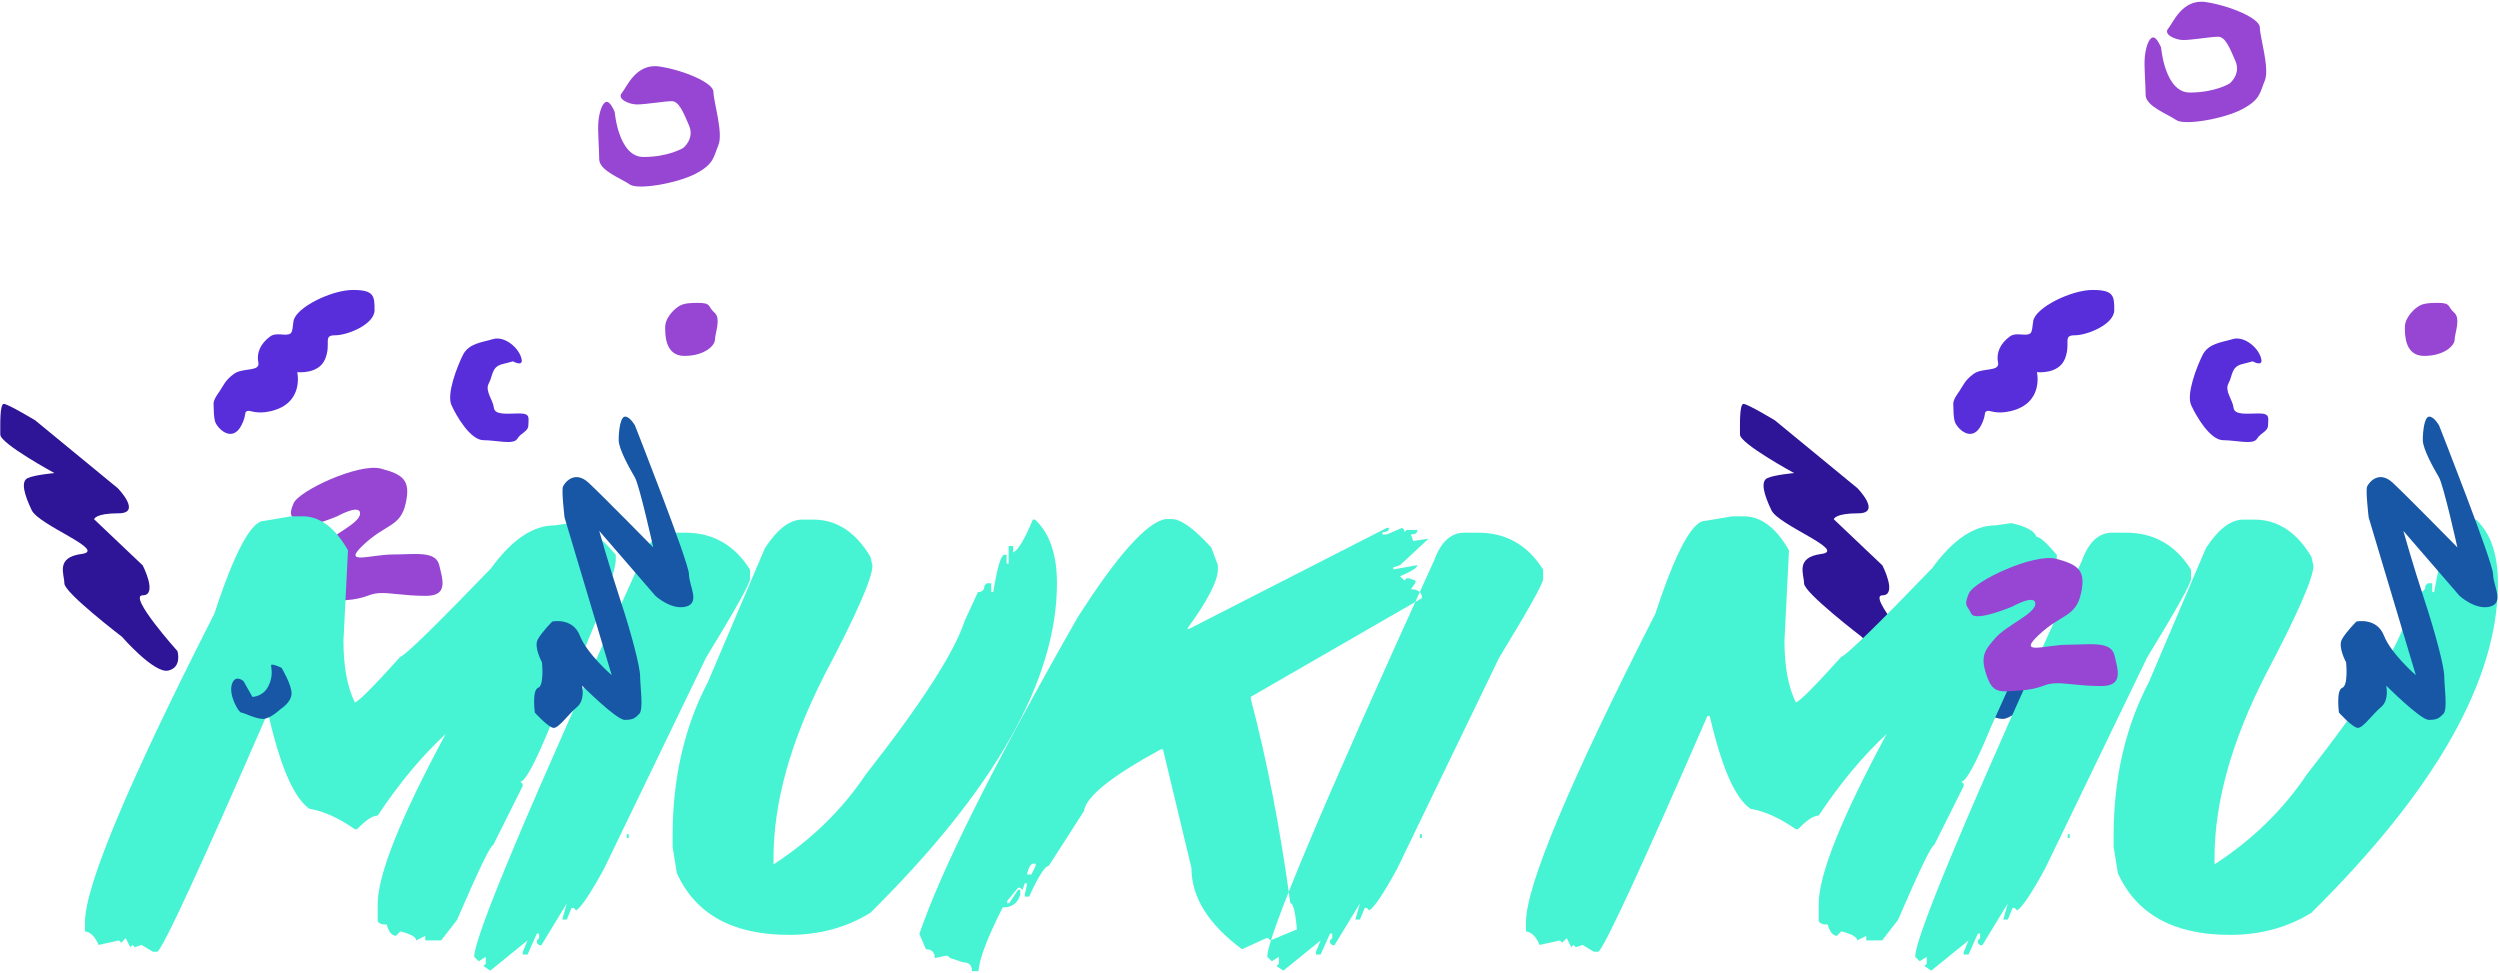
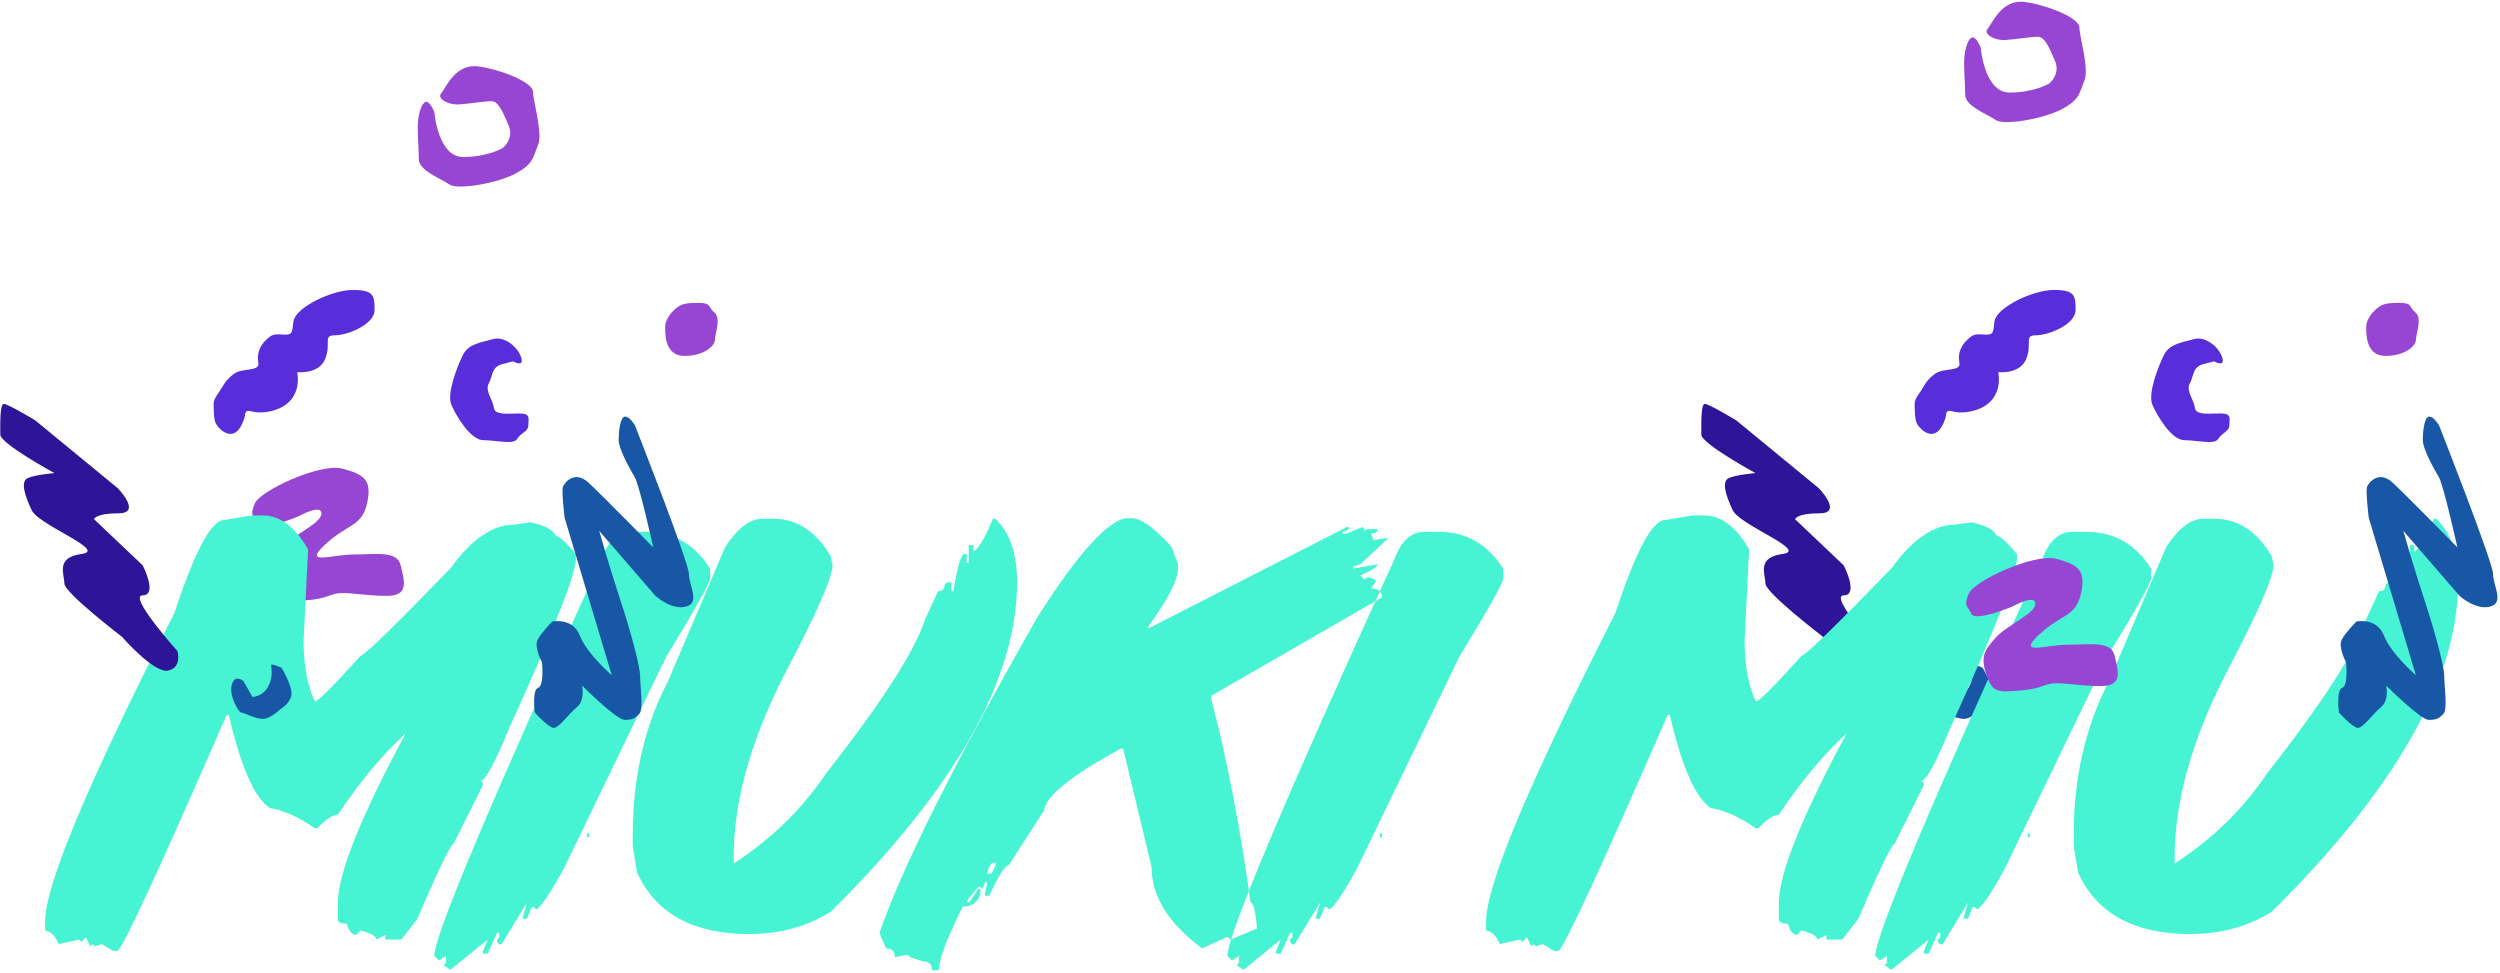
<svg xmlns="http://www.w3.org/2000/svg" width="388px" height="151px" viewBox="0 0 388 151" version="1.1">
  <defs />
  <g id="Page-1" stroke="none" stroke-width="1" fill="none" fill-rule="evenodd">
-     <g id="Desktop" transform="translate(-312, -286)">
-       <g id="logo" transform="translate(312, 286)">
-         <g id="back" transform="translate(45, 0)">
+     <g id="Desktop" transform="translate(-318, -286)">
+       <g id="logo" transform="translate(318, 286)">
+         <g id="back" transform="translate(39, 0)">
          <path d="M0.549,78.139 C1.365,76.152 10.716,71.826 14.115,72.727 C17.514,73.628 18.791,74.485 17.962,78.139 C17.133,81.794 14.957,81.239 11.44,84.523 C7.923,87.808 12.509,86.058 15.928,86.058 C19.348,86.058 22.636,85.43 23.171,87.716 C23.706,90.001 24.601,92.477 21.106,92.477 C17.612,92.477 15.49,91.93 13.772,92.055 C12.054,92.18 11.916,92.896 8.571,93.163 C5.226,93.429 4.261,93.628 3.293,90.745 C2.325,87.863 2.981,86.936 4.721,84.974 C6.461,83.011 10.885,81.253 10.885,79.696 C10.885,78.139 7.337,80.126 7.337,80.126 C7.337,80.126 1.557,82.581 0.936,81.239 C0.314,79.898 -0.267,80.126 0.549,78.139 Z" id="Path-15" fill="#9646D2" />
-           <path d="M290.406,7.383 C290.406,7.383 290.958,14.363 294.868,14.363 C298.777,14.363 301.035,12.962 301.035,12.962 C301.035,12.962 302.838,11.549 301.937,9.466 C301.035,7.383 300.368,5.703 299.26,5.703 C298.152,5.703 295.141,6.213 293.875,6.213 C292.608,6.213 290.735,5.344 291.49,4.459 C292.246,3.574 293.683,-0.237 297.359,0.322 C301.035,0.881 305.725,2.824 305.725,4.263 C305.725,5.703 307.278,10.646 306.501,12.504 C305.725,14.363 305.85,15.429 303,16.94 C300.15,18.451 293.979,19.525 292.735,18.624 C291.49,17.723 288,16.491 288,14.727 C288,12.962 287.74,10.407 287.87,8.895 C288,7.383 288.489,5.918 289.114,5.811 C289.739,5.703 290.406,7.383 290.406,7.383 Z" id="Path-7" fill="#9646D2" />
+           <path d="M268.406,7.383 C268.406,7.383 268.958,14.363 272.868,14.363 C276.777,14.363 279.035,12.962 279.035,12.962 C279.035,12.962 280.838,11.549 279.937,9.466 C279.035,7.383 278.368,5.703 277.26,5.703 C276.152,5.703 273.141,6.213 271.875,6.213 C270.608,6.213 268.735,5.344 269.49,4.459 C270.246,3.574 271.683,-0.237 275.359,0.322 C279.035,0.881 283.725,2.824 283.725,4.263 C283.725,5.703 285.278,10.646 284.501,12.504 C283.725,14.363 283.85,15.429 281,16.94 C278.15,18.451 271.979,19.525 270.735,18.624 C269.49,17.723 266,16.491 266,14.727 C266,12.962 265.74,10.407 265.87,8.895 C266,7.383 266.489,5.918 267.114,5.811 C267.739,5.703 268.406,7.383 268.406,7.383 Z" id="Path-7" fill="#9646D2" />
          <path d="M328.237,50.699 C328.237,51.726 328.117,55.238 331.223,55.238 C334.328,55.238 335.962,53.637 335.962,52.708 C335.962,51.778 336.956,49.411 335.881,48.51 C334.806,47.608 335.488,47.006 333.355,47.006 C331.223,47.006 330.696,47.229 329.897,47.869 C329.099,48.51 328.237,49.673 328.237,50.699 Z" id="Path-10" fill="#9646D2" />
          <path d="M304.619,56.084 C304.619,56.084 306.444,57.121 305.873,55.433 C305.301,53.744 303.185,52.121 301.508,52.631 C299.831,53.142 297.751,53.271 296.845,55.09 C295.938,56.909 294.293,61.142 295.064,62.863 C295.835,64.584 298.012,68.319 300.047,68.319 C302.083,68.319 304.689,69.084 305.281,68.102 C305.873,67.119 307.002,66.994 307.002,65.967 C307.002,64.941 307.388,64.165 305.618,64.165 C303.848,64.165 301.779,64.496 301.644,63.269 C301.508,62.041 300.216,60.672 300.862,59.5 C301.508,58.328 301.263,56.955 302.941,56.52 C304.619,56.084 304.619,56.084 304.619,56.084 Z" id="Path-11" fill="#572ED9" />
          <path d="M225.59,62.684 C226.236,62.684 230.46,65.235 230.46,65.235 L243.276,75.766 C243.276,75.766 247.087,79.664 243.407,79.664 C239.727,79.664 239.606,80.591 239.606,80.591 L247.152,87.751 C247.152,87.751 249.531,92.392 247.152,92.392 C244.773,92.392 252.541,101.05 252.541,101.05 C252.541,101.05 253.3,103.564 251.118,104.074 C248.935,104.584 243.924,98.825 243.924,98.825 C243.924,98.825 234.989,91.997 234.989,90.547 C234.989,89.097 233.571,86.514 237.661,85.976 C241.75,85.438 231.052,81.552 229.922,79.184 C228.792,76.815 228.166,74.703 229.313,74.192 C230.46,73.682 233.45,73.421 233.45,73.421 C233.45,73.421 225.047,68.852 225.047,67.45 C225.047,66.049 224.944,62.684 225.59,62.684 Z" id="Path-13" fill="#2E1497" />
          <path d="M262.522,65.906 C263.313,64.276 262.836,64.033 263.353,63.797 C263.797,63.594 264.705,64.377 267.097,63.797 C272.265,62.543 271.131,57.753 271.131,57.753 C271.131,57.753 274.475,58.152 275.468,55.703 C276.462,53.254 275.035,52.036 277.006,52.036 C278.977,52.036 283.132,50.324 283.132,48.135 C283.132,45.947 283.074,45 279.779,45 C276.484,45 270.935,47.693 270.557,49.815 C270.433,50.509 270.438,51.528 270.075,51.765 C269.328,52.253 267.92,51.493 266.918,52.227 C265.429,53.316 264.79,54.766 265.094,56.26 C265.398,57.753 262.67,57.01 261.289,58.036 C259.908,59.062 259.712,59.8 259.08,60.729 C258.888,61.01 258.136,61.987 258.146,62.641 C258.165,63.897 258.193,64.633 258.353,65.33 C258.596,66.39 261.051,68.94 262.522,65.906 Z" id="Path-14" fill="#572ED9" />
          <path d="M262.792,105.708 C262.792,105.708 261.489,104.557 260.979,106.229 C260.468,107.901 262.052,110.588 262.422,110.588 C262.792,110.588 264.658,111.576 265.809,111.576 C266.96,111.576 268.562,110.034 268.562,110.034 C268.562,110.034 270.25,109.007 270.25,107.618 C270.25,106.229 268.703,103.643 268.703,103.643 C268.703,103.643 267.068,102.873 267.068,103.258 C267.068,103.643 267.48,104.854 266.645,106.505 C265.809,108.156 264.173,108.156 264.173,108.156 L262.792,105.708 Z" id="Path-16" fill="#1757A5" />
        </g>
-         <path d="M45.219,80.133 L46.977,80.133 C49.659,80.133 52.003,81.891 54.008,85.406 L53.305,99.469 C53.305,103.427 53.891,106.604 55.063,109 C55.558,108.974 57.915,106.617 62.133,101.93 C62.915,101.695 67.602,97.125 76.196,88.219 C79.425,83.766 82.719,81.539 86.079,81.539 L88.54,81.188 C90.831,81.708 92.12,82.411 92.407,83.297 C92.928,83.297 93.982,84.234 95.571,86.109 L95.571,86.812 C95.571,89.182 92.159,97.867 85.336,112.867 C83.019,118.492 81.495,121.305 80.766,121.305 L81.118,121.656 L81.118,122.008 L76.547,131.148 C76.131,131.174 74.256,135.055 70.922,142.789 L68.461,145.953 L66.001,145.953 L66.001,145.25 L64.594,145.953 C64.594,145.432 63.774,144.964 62.133,144.547 L61.43,145.25 C60.779,145.172 60.31,144.586 60.024,143.492 C59.086,143.492 58.618,143.258 58.618,142.789 L58.618,140.328 C58.618,135.771 62.133,126.969 69.165,113.922 C65.493,117.307 61.977,121.526 58.618,126.578 C57.836,126.578 56.769,127.281 55.415,128.688 L55.063,128.688 C52.563,126.943 50.219,125.888 48.032,125.523 C45.662,123.909 43.553,119.104 41.704,111.109 L41.352,111.109 C31.118,134.599 25.48,146.799 24.438,147.711 L23.735,147.711 L21.977,146.656 L20.922,147.008 L20.571,146.656 L20.219,147.008 L19.516,145.602 L18.813,146.305 L18.461,145.953 L15.297,146.656 C14.777,145.38 14.073,144.677 13.188,144.547 L13.188,143.141 C13.188,137.516 19.881,121.552 33.266,95.25 C36.417,85.641 38.995,80.836 41.001,80.836 L45.219,80.133 Z M104.179,82.672 L106.328,82.672 C110.651,82.672 114.01,84.586 116.406,88.414 L116.406,89.859 C116.406,90.536 114.127,94.612 109.57,102.086 L93.75,134.82 C91.692,138.596 90.247,140.758 89.414,141.305 L89.062,140.914 L88.711,140.914 L87.968,142.711 L87.265,142.711 L87.968,140.211 L84.023,146.695 L83.671,146.695 L83.32,146.344 L83.32,145.953 L83.671,145.602 L83.671,144.898 L83.32,144.898 L81.875,148.141 L81.132,148.141 L81.132,147.75 L81.875,145.953 L76.093,150.641 L75.039,149.938 L75.39,149.547 L75.39,148.492 L74.296,149.195 L73.593,148.492 C73.593,145.341 82.226,124.834 99.492,86.969 C100.533,84.104 102.096,82.672 104.179,82.672 Z M97.578,129.469 L97.578,130.055 L97.265,130.055 L97.265,129.469 L97.578,129.469 Z M124.506,80.641 L126.225,80.641 C129.845,80.641 132.801,82.568 135.092,86.422 L135.405,87.789 C135.405,89.69 132.905,95.38 127.905,104.859 C122.67,115.146 120.053,124.573 120.053,133.141 L120.053,134.156 C125.939,130.328 130.717,125.667 134.389,120.172 C143.035,109.156 148.152,101.201 149.741,96.305 L151.772,91.891 C152.449,91.891 152.788,91.552 152.788,90.875 L153.139,90.523 L153.842,90.523 L153.842,91.891 L154.155,91.891 C154.78,88.036 155.353,86.109 155.874,86.109 L156.225,86.109 L156.225,87.477 L156.538,87.477 L156.538,84.742 L157.241,84.742 L157.241,85.758 C158.048,85.341 159.064,83.635 160.288,80.641 L160.639,80.641 C162.905,82.75 164.038,86.044 164.038,90.523 C164.038,105.524 154.389,122.568 135.092,141.656 C131.394,143.948 127.189,145.094 122.475,145.094 C113.751,145.094 107.944,141.904 105.053,135.523 L104.389,131.422 L104.389,129.742 C104.389,120.784 106.212,112.828 109.858,105.875 L118.725,85.055 C120.652,82.112 122.579,80.641 124.506,80.641 Z M180.849,80.562 L181.865,80.562 C183.271,80.562 185.315,82.034 187.998,84.977 L189.013,87.711 L189.013,88.375 C189.013,90.146 187.425,93.219 184.248,97.594 L184.56,97.594 L215.224,81.93 L215.576,81.93 C215.576,82.372 215.237,82.594 214.56,82.594 L214.56,82.945 L215.224,82.945 L217.607,81.93 L217.959,82.242 L217.959,82.594 L218.31,82.242 L219.99,82.242 C219.99,82.711 219.651,82.945 218.974,82.945 L219.326,83.961 L221.709,83.609 L217.294,87.711 L216.24,88.062 L216.24,88.375 L219.99,87.711 C219.99,88.102 219.091,88.674 217.294,89.43 L217.959,90.094 L218.31,89.742 L218.623,89.742 L219.677,90.094 L219.677,90.445 L218.974,91.461 C220.12,91.461 220.693,91.917 220.693,92.828 L194.13,108.141 L194.13,108.492 C196.63,117.971 198.675,128.531 200.263,140.172 C200.706,140.172 201.044,141.526 201.279,144.234 L197.177,145.953 L196.826,145.602 L196.513,145.602 L192.763,147.32 C187.529,143.44 184.912,139.234 184.912,134.703 L180.498,116.305 L180.146,116.305 C172.49,120.471 168.518,123.661 168.232,125.875 L162.763,134.391 C162.19,134.391 161.175,135.979 159.716,139.156 L159.052,139.156 L159.052,138.805 L159.365,137.438 L159.365,137.086 L159.052,137.086 L158.701,138.102 L158.349,137.789 L157.998,137.789 L156.318,139.82 L156.318,140.172 L156.63,140.172 L157.998,138.102 L158.349,138.102 L158.349,138.805 C157.985,140.159 157.073,140.836 155.615,140.836 C153.219,145.576 151.969,148.87 151.865,150.719 L150.849,150.719 C150.849,149.807 150.393,149.352 149.482,149.352 L147.451,148.688 L147.099,148.336 L146.787,148.336 L145.068,148.688 C145.068,147.776 144.612,147.32 143.701,147.32 L142.685,144.938 C146.097,134.963 154.274,118.609 167.216,95.875 C173.362,86.24 177.906,81.135 180.849,80.562 Z M159.365,135.719 L160.068,135.719 L160.732,134.391 L160.732,134.039 L160.38,134.039 C159.99,134.039 159.651,134.599 159.365,135.719 Z M227.27,82.672 L229.418,82.672 C233.741,82.672 237.101,84.586 239.497,88.414 L239.497,89.859 C239.497,90.536 237.218,94.612 232.661,102.086 L216.84,134.82 C214.783,138.596 213.338,140.758 212.504,141.305 L212.153,140.914 L211.801,140.914 L211.059,142.711 L210.356,142.711 L211.059,140.211 L207.114,146.695 L206.762,146.695 L206.411,146.344 L206.411,145.953 L206.762,145.602 L206.762,144.898 L206.411,144.898 L204.965,148.141 L204.223,148.141 L204.223,147.75 L204.965,145.953 L199.184,150.641 L198.129,149.938 L198.481,149.547 L198.481,148.492 L197.387,149.195 L196.684,148.492 C196.684,145.341 205.317,124.834 222.583,86.969 C223.624,84.104 225.187,82.672 227.27,82.672 Z M220.668,129.469 L220.668,130.055 L220.356,130.055 L220.356,129.469 L220.668,129.469 Z M268.862,80.133 L270.62,80.133 C273.302,80.133 275.646,81.891 277.651,85.406 L276.948,99.469 C276.948,103.427 277.534,106.604 278.706,109 C279.2,108.974 281.557,106.617 285.776,101.93 C286.557,101.695 291.245,97.125 299.838,88.219 C303.068,83.766 306.362,81.539 309.721,81.539 L312.182,81.188 C314.474,81.708 315.763,82.411 316.049,83.297 C316.57,83.297 317.625,84.234 319.213,86.109 L319.213,86.812 C319.213,89.182 315.802,97.867 308.979,112.867 C306.661,118.492 305.138,121.305 304.409,121.305 L304.76,121.656 L304.76,122.008 L300.19,131.148 C299.773,131.174 297.898,135.055 294.565,142.789 L292.104,145.953 L289.643,145.953 L289.643,145.25 L288.237,145.953 C288.237,145.432 287.416,144.964 285.776,144.547 L285.073,145.25 C284.422,145.172 283.953,144.586 283.666,143.492 C282.729,143.492 282.26,143.258 282.26,142.789 L282.26,140.328 C282.26,135.771 285.776,126.969 292.807,113.922 C289.135,117.307 285.62,121.526 282.26,126.578 C281.479,126.578 280.411,127.281 279.057,128.688 L278.706,128.688 C276.206,126.943 273.862,125.888 271.674,125.523 C269.304,123.909 267.195,119.104 265.346,111.109 L264.995,111.109 C254.76,134.599 249.122,146.799 248.081,147.711 L247.377,147.711 L245.62,146.656 L244.565,147.008 L244.213,146.656 L243.862,147.008 L243.159,145.602 L242.456,146.305 L242.104,145.953 L238.94,146.656 C238.419,145.38 237.716,144.677 236.831,144.547 L236.831,143.141 C236.831,137.516 243.523,121.552 256.909,95.25 C260.06,85.641 262.638,80.836 264.643,80.836 L268.862,80.133 Z M327.822,82.672 L329.97,82.672 C334.293,82.672 337.652,84.586 340.048,88.414 L340.048,89.859 C340.048,90.536 337.77,94.612 333.212,102.086 L317.392,134.82 C315.335,138.596 313.889,140.758 313.056,141.305 L312.705,140.914 L312.353,140.914 L311.611,142.711 L310.908,142.711 L311.611,140.211 L307.665,146.695 L307.314,146.695 L306.962,146.344 L306.962,145.953 L307.314,145.602 L307.314,144.898 L306.962,144.898 L305.517,148.141 L304.775,148.141 L304.775,147.75 L305.517,145.953 L299.736,150.641 L298.681,149.938 L299.033,149.547 L299.033,148.492 L297.939,149.195 L297.236,148.492 C297.236,145.341 305.869,124.834 323.134,86.969 C324.176,84.104 325.738,82.672 327.822,82.672 Z M321.22,129.469 L321.22,130.055 L320.908,130.055 L320.908,129.469 L321.22,129.469 Z M348.149,80.641 L349.868,80.641 C353.487,80.641 356.443,82.568 358.735,86.422 L359.047,87.789 C359.047,89.69 356.547,95.38 351.547,104.859 C346.313,115.146 343.696,124.573 343.696,133.141 L343.696,134.156 C349.581,130.328 354.36,125.667 358.032,120.172 C366.678,109.156 371.795,101.201 373.383,96.305 L375.414,91.891 C376.092,91.891 376.43,91.552 376.43,90.875 L376.782,90.523 L377.485,90.523 L377.485,91.891 L377.797,91.891 C378.422,88.036 378.995,86.109 379.516,86.109 L379.868,86.109 L379.868,87.477 L380.18,87.477 L380.18,84.742 L380.883,84.742 L380.883,85.758 C381.691,85.341 382.706,83.635 383.93,80.641 L384.282,80.641 C386.547,82.75 387.68,86.044 387.68,90.523 C387.68,105.524 378.032,122.568 358.735,141.656 C355.037,143.948 350.831,145.094 346.118,145.094 C337.394,145.094 331.586,141.904 328.696,135.523 L328.032,131.422 L328.032,129.742 C328.032,120.784 329.855,112.828 333.5,105.875 L342.368,85.055 C344.295,82.112 346.222,80.641 348.149,80.641 Z" id="Miuki-miu" fill="#46F4D4" />
+         <path d="M39.031,80 L40.789,80 C43.471,80 45.815,81.758 47.82,85.273 L47.117,99.336 C47.117,103.294 47.703,106.471 48.875,108.867 C49.37,108.841 51.727,106.484 55.945,101.797 C56.727,101.562 61.414,96.992 70.008,88.086 C73.237,83.633 76.531,81.406 79.891,81.406 L82.352,81.055 C84.643,81.576 85.932,82.279 86.219,83.164 C86.74,83.164 87.794,84.102 89.383,85.977 L89.383,86.68 C89.383,89.049 85.971,97.734 79.148,112.734 C76.831,118.359 75.307,121.172 74.578,121.172 L74.93,121.523 L74.93,121.875 L70.359,131.016 C69.943,131.042 68.068,134.922 64.734,142.656 L62.273,145.82 L59.812,145.82 L59.812,145.117 L58.406,145.82 C58.406,145.299 57.586,144.831 55.945,144.414 L55.242,145.117 C54.591,145.039 54.122,144.453 53.836,143.359 C52.898,143.359 52.43,143.125 52.43,142.656 L52.43,140.195 C52.43,135.638 55.945,126.836 62.977,113.789 C59.305,117.174 55.789,121.393 52.43,126.445 C51.648,126.445 50.581,127.148 49.227,128.555 L48.875,128.555 C46.375,126.81 44.031,125.755 41.844,125.391 C39.474,123.776 37.365,118.971 35.516,110.977 L35.164,110.977 C24.93,134.466 19.292,146.667 18.25,147.578 L17.547,147.578 L15.789,146.523 L14.734,146.875 L14.383,146.523 L14.031,146.875 L13.328,145.469 L12.625,146.172 L12.273,145.82 L9.109,146.523 C8.589,145.247 7.885,144.544 7,144.414 L7,143.008 C7,137.383 13.693,121.419 27.078,95.117 C30.229,85.508 32.807,80.703 34.812,80.703 L39.031,80 Z M97.991,82.539 L100.14,82.539 C104.463,82.539 107.822,84.453 110.218,88.281 L110.218,89.727 C110.218,90.404 107.939,94.479 103.382,101.953 L87.562,134.688 C85.504,138.464 84.059,140.625 83.226,141.172 L82.874,140.781 L82.522,140.781 L81.78,142.578 L81.077,142.578 L81.78,140.078 L77.835,146.562 L77.483,146.562 L77.132,146.211 L77.132,145.82 L77.483,145.469 L77.483,144.766 L77.132,144.766 L75.687,148.008 L74.944,148.008 L74.944,147.617 L75.687,145.82 L69.905,150.508 L68.851,149.805 L69.202,149.414 L69.202,148.359 L68.108,149.062 L67.405,148.359 C67.405,145.208 76.038,124.701 93.304,86.836 C94.345,83.971 95.908,82.539 97.991,82.539 Z M91.39,129.336 L91.39,129.922 L91.077,129.922 L91.077,129.336 L91.39,129.336 Z M118.318,80.508 L120.037,80.508 C123.657,80.508 126.613,82.435 128.904,86.289 L129.217,87.656 C129.217,89.557 126.717,95.247 121.717,104.727 C116.482,115.013 113.865,124.44 113.865,133.008 L113.865,134.023 C119.751,130.195 124.529,125.534 128.201,120.039 C136.847,109.023 141.964,101.068 143.553,96.172 L145.584,91.758 C146.261,91.758 146.6,91.419 146.6,90.742 L146.951,90.391 L147.654,90.391 L147.654,91.758 L147.967,91.758 C148.592,87.904 149.165,85.977 149.686,85.977 L150.037,85.977 L150.037,87.344 L150.35,87.344 L150.35,84.609 L151.053,84.609 L151.053,85.625 C151.86,85.208 152.876,83.503 154.1,80.508 L154.451,80.508 C156.717,82.617 157.85,85.911 157.85,90.391 C157.85,105.391 148.201,122.435 128.904,141.523 C125.206,143.815 121.001,144.961 116.287,144.961 C107.563,144.961 101.756,141.771 98.865,135.391 L98.201,131.289 L98.201,129.609 C98.201,120.651 100.024,112.695 103.67,105.742 L112.537,84.922 C114.464,81.979 116.391,80.508 118.318,80.508 Z M174.661,80.43 L175.677,80.43 C177.083,80.43 179.127,81.901 181.81,84.844 L182.825,87.578 L182.825,88.242 C182.825,90.013 181.237,93.086 178.06,97.461 L178.372,97.461 L209.036,81.797 L209.388,81.797 C209.388,82.24 209.049,82.461 208.372,82.461 L208.372,82.812 L209.036,82.812 L211.419,81.797 L211.77,82.109 L211.77,82.461 L212.122,82.109 L213.802,82.109 C213.802,82.578 213.463,82.812 212.786,82.812 L213.138,83.828 L215.52,83.477 L211.106,87.578 L210.052,87.93 L210.052,88.242 L213.802,87.578 C213.802,87.969 212.903,88.542 211.106,89.297 L211.77,89.961 L212.122,89.609 L212.435,89.609 L213.489,89.961 L213.489,90.312 L212.786,91.328 C213.932,91.328 214.505,91.784 214.505,92.695 L187.942,108.008 L187.942,108.359 C190.442,117.839 192.487,128.398 194.075,140.039 C194.518,140.039 194.856,141.393 195.091,144.102 L190.989,145.82 L190.638,145.469 L190.325,145.469 L186.575,147.188 C181.341,143.307 178.724,139.102 178.724,134.57 L174.31,116.172 L173.958,116.172 C166.302,120.339 162.33,123.529 162.044,125.742 L156.575,134.258 C156.002,134.258 154.987,135.846 153.528,139.023 L152.864,139.023 L152.864,138.672 L153.177,137.305 L153.177,136.953 L152.864,136.953 L152.513,137.969 L152.161,137.656 L151.81,137.656 L150.13,139.688 L150.13,140.039 L150.442,140.039 L151.81,137.969 L152.161,137.969 L152.161,138.672 C151.797,140.026 150.885,140.703 149.427,140.703 C147.031,145.443 145.781,148.737 145.677,150.586 L144.661,150.586 C144.661,149.674 144.205,149.219 143.294,149.219 L141.263,148.555 L140.911,148.203 L140.599,148.203 L138.88,148.555 C138.88,147.643 138.424,147.188 137.513,147.188 L136.497,144.805 C139.909,134.831 148.086,118.477 161.028,95.742 C167.174,86.107 171.718,81.003 174.661,80.43 Z M153.177,135.586 L153.88,135.586 L154.544,134.258 L154.544,133.906 L154.192,133.906 C153.802,133.906 153.463,134.466 153.177,135.586 Z M221.082,82.539 L223.23,82.539 C227.553,82.539 230.913,84.453 233.309,88.281 L233.309,89.727 C233.309,90.404 231.03,94.479 226.473,101.953 L210.652,134.688 C208.595,138.464 207.15,140.625 206.316,141.172 L205.965,140.781 L205.613,140.781 L204.871,142.578 L204.168,142.578 L204.871,140.078 L200.926,146.562 L200.574,146.562 L200.223,146.211 L200.223,145.82 L200.574,145.469 L200.574,144.766 L200.223,144.766 L198.777,148.008 L198.035,148.008 L198.035,147.617 L198.777,145.82 L192.996,150.508 L191.941,149.805 L192.293,149.414 L192.293,148.359 L191.199,149.062 L190.496,148.359 C190.496,145.208 199.129,124.701 216.394,86.836 C217.436,83.971 218.999,82.539 221.082,82.539 Z M214.48,129.336 L214.48,129.922 L214.168,129.922 L214.168,129.336 L214.48,129.336 Z M262.674,80 L264.432,80 C267.114,80 269.458,81.758 271.463,85.273 L270.76,99.336 C270.76,103.294 271.346,106.471 272.517,108.867 C273.012,108.841 275.369,106.484 279.588,101.797 C280.369,101.562 285.057,96.992 293.65,88.086 C296.879,83.633 300.174,81.406 303.533,81.406 L305.994,81.055 C308.286,81.576 309.575,82.279 309.861,83.164 C310.382,83.164 311.437,84.102 313.025,85.977 L313.025,86.68 C313.025,89.049 309.614,97.734 302.791,112.734 C300.473,118.359 298.95,121.172 298.221,121.172 L298.572,121.523 L298.572,121.875 L294.002,131.016 C293.585,131.042 291.71,134.922 288.377,142.656 L285.916,145.82 L283.455,145.82 L283.455,145.117 L282.049,145.82 C282.049,145.299 281.228,144.831 279.588,144.414 L278.885,145.117 C278.234,145.039 277.765,144.453 277.478,143.359 C276.541,143.359 276.072,143.125 276.072,142.656 L276.072,140.195 C276.072,135.638 279.588,126.836 286.619,113.789 C282.947,117.174 279.432,121.393 276.072,126.445 C275.291,126.445 274.223,127.148 272.869,128.555 L272.517,128.555 C270.017,126.81 267.674,125.755 265.486,125.391 C263.116,123.776 261.007,118.971 259.158,110.977 L258.807,110.977 C248.572,134.466 242.934,146.667 241.892,147.578 L241.189,147.578 L239.432,146.523 L238.377,146.875 L238.025,146.523 L237.674,146.875 L236.971,145.469 L236.267,146.172 L235.916,145.82 L232.752,146.523 C232.231,145.247 231.528,144.544 230.642,144.414 L230.642,143.008 C230.642,137.383 237.335,121.419 250.721,95.117 C253.872,85.508 256.45,80.703 258.455,80.703 L262.674,80 Z M321.634,82.539 L323.782,82.539 C328.105,82.539 331.464,84.453 333.86,88.281 L333.86,89.727 C333.86,90.404 331.582,94.479 327.024,101.953 L311.204,134.688 C309.147,138.464 307.701,140.625 306.868,141.172 L306.516,140.781 L306.165,140.781 L305.423,142.578 L304.72,142.578 L305.423,140.078 L301.477,146.562 L301.126,146.562 L300.774,146.211 L300.774,145.82 L301.126,145.469 L301.126,144.766 L300.774,144.766 L299.329,148.008 L298.587,148.008 L298.587,147.617 L299.329,145.82 L293.548,150.508 L292.493,149.805 L292.845,149.414 L292.845,148.359 L291.751,149.062 L291.048,148.359 C291.048,145.208 299.68,124.701 316.946,86.836 C317.988,83.971 319.55,82.539 321.634,82.539 Z M315.032,129.336 L315.032,129.922 L314.72,129.922 L314.72,129.336 L315.032,129.336 Z M341.961,80.508 L343.68,80.508 C347.299,80.508 350.255,82.435 352.547,86.289 L352.859,87.656 C352.859,89.557 350.359,95.247 345.359,104.727 C340.125,115.013 337.508,124.44 337.508,133.008 L337.508,134.023 C343.393,130.195 348.172,125.534 351.844,120.039 C360.49,109.023 365.607,101.068 367.195,96.172 L369.226,91.758 C369.904,91.758 370.242,91.419 370.242,90.742 L370.594,90.391 L371.297,90.391 L371.297,91.758 L371.609,91.758 C372.234,87.904 372.807,85.977 373.328,85.977 L373.68,85.977 L373.68,87.344 L373.992,87.344 L373.992,84.609 L374.695,84.609 L374.695,85.625 C375.502,85.208 376.518,83.503 377.742,80.508 L378.094,80.508 C380.359,82.617 381.492,85.911 381.492,90.391 C381.492,105.391 371.844,122.435 352.547,141.523 C348.849,143.815 344.643,144.961 339.93,144.961 C331.206,144.961 325.398,141.771 322.508,135.391 L321.844,131.289 L321.844,129.609 C321.844,120.651 323.667,112.695 327.312,105.742 L336.18,84.922 C338.107,81.979 340.034,80.508 341.961,80.508 Z" id="Miuki-miu" fill="#46F4D4" />
        <g id="front" transform="translate(0, 10)">
-           <path d="M95.406,7.383 C95.406,7.383 95.958,14.363 99.868,14.363 C103.777,14.363 106.035,12.962 106.035,12.962 C106.035,12.962 107.838,11.549 106.937,9.466 C106.035,7.383 105.368,5.703 104.26,5.703 C103.152,5.703 100.141,6.213 98.875,6.213 C97.608,6.213 95.735,5.344 96.49,4.459 C97.246,3.574 98.683,-0.237 102.359,0.322 C106.035,0.881 110.725,2.824 110.725,4.263 C110.725,5.703 112.278,10.646 111.501,12.504 C110.725,14.363 110.85,15.429 108,16.94 C105.15,18.451 98.979,19.525 97.735,18.624 C96.49,17.723 93,16.491 93,14.727 C93,12.962 92.74,10.407 92.87,8.895 C93,7.383 93.489,5.918 94.114,5.811 C94.739,5.703 95.406,7.383 95.406,7.383 Z" id="Path-7" fill="#9646D2" />
+           <path d="M67.406,7.383 C67.406,7.383 67.958,14.363 71.868,14.363 C75.777,14.363 78.035,12.962 78.035,12.962 C78.035,12.962 79.838,11.549 78.937,9.466 C78.035,7.383 77.368,5.703 76.26,5.703 C75.152,5.703 72.141,6.213 70.875,6.213 C69.608,6.213 67.735,5.344 68.49,4.459 C69.246,3.574 70.683,-0.237 74.359,0.322 C78.035,0.881 82.725,2.824 82.725,4.263 C82.725,5.703 84.278,10.646 83.501,12.504 C82.725,14.363 82.85,15.429 80,16.94 C77.15,18.451 70.979,19.525 69.735,18.624 C68.49,17.723 65,16.491 65,14.727 C65,12.962 64.74,10.407 64.87,8.895 C65,7.383 65.489,5.918 66.114,5.811 C66.739,5.703 67.406,7.383 67.406,7.383 Z" id="Path-7" fill="#9646D2" />
          <path d="M103.237,40.699 C103.237,41.726 103.117,45.238 106.223,45.238 C109.328,45.238 110.962,43.637 110.962,42.708 C110.962,41.778 111.956,39.411 110.881,38.51 C109.806,37.608 110.488,37.006 108.355,37.006 C106.223,37.006 105.696,37.229 104.897,37.869 C104.099,38.51 103.237,39.673 103.237,40.699 Z" id="Path-10" fill="#9646D2" />
          <path d="M79.619,46.084 C79.619,46.084 81.444,47.121 80.873,45.433 C80.301,43.744 78.185,42.121 76.508,42.631 C74.831,43.142 72.751,43.271 71.845,45.09 C70.938,46.909 69.293,51.142 70.064,52.863 C70.835,54.584 73.012,58.319 75.047,58.319 C77.083,58.319 79.689,59.084 80.281,58.102 C80.873,57.119 82.002,56.994 82.002,55.967 C82.002,54.941 82.388,54.165 80.618,54.165 C78.848,54.165 76.779,54.496 76.644,53.269 C76.508,52.041 75.216,50.672 75.862,49.5 C76.508,48.328 76.263,46.955 77.941,46.52 C79.619,46.084 79.619,46.084 79.619,46.084 Z" id="Path-11" fill="#572ED9" />
          <path d="M98.543,56.024 C98.543,56.024 106.925,77.3 106.925,79.103 C106.925,80.905 108.729,83.554 106.458,84.146 C104.187,84.738 101.723,82.48 101.723,82.48 L93,72.394 C93,72.394 94.502,77.735 96.256,83.055 C98.01,88.375 99.346,93.499 99.346,94.965 C99.346,96.431 99.899,100.106 99.221,100.785 C98.543,101.464 98.249,101.725 96.951,101.725 C95.654,101.725 90.339,96.405 90.339,96.405 C90.339,96.405 90.845,98.658 89.558,99.722 C88.271,100.785 86.761,102.968 85.947,102.968 C85.132,102.968 83.004,100.59 83.004,100.59 C83.004,100.59 82.538,97.099 83.515,96.752 C84.493,96.405 84.112,92.783 84.112,92.783 C84.112,92.783 82.81,90.428 83.461,89.238 C84.112,88.049 85.72,86.458 85.72,86.458 C85.72,86.458 88.878,85.794 89.986,88.635 C91.094,91.476 94.938,94.787 94.938,94.787 L87.621,70.318 C87.621,70.318 87.121,66.116 87.371,65.524 C87.621,64.932 89.167,62.891 91.356,64.927 C93.544,66.962 101.383,74.952 101.383,74.952 C101.383,74.952 99.25,65.317 98.522,64.074 C97.794,62.831 96.02,59.72 96.02,58.308 C96.02,56.896 96.268,54.659 97.018,54.659 C97.768,54.659 98.543,56.024 98.543,56.024 Z" id="Path-12" fill="#1757A5" />
          <path d="M0.59,52.684 C1.236,52.684 5.46,55.235 5.46,55.235 L18.276,65.766 C18.276,65.766 22.087,69.664 18.407,69.664 C14.727,69.664 14.606,70.591 14.606,70.591 L22.152,77.751 C22.152,77.751 24.531,82.392 22.152,82.392 C19.773,82.392 27.541,91.05 27.541,91.05 C27.541,91.05 28.3,93.564 26.118,94.074 C23.935,94.584 18.924,88.825 18.924,88.825 C18.924,88.825 9.989,81.997 9.989,80.547 C9.989,79.097 8.571,76.514 12.661,75.976 C16.75,75.438 6.052,71.552 4.922,69.184 C3.792,66.815 3.166,64.703 4.313,64.192 C5.46,63.682 8.45,63.421 8.45,63.421 C8.45,63.421 0.047,58.852 0.047,57.45 C0.047,56.049 -0.056,52.684 0.59,52.684 Z" id="Path-13" fill="#2E1497" />
          <path d="M37.522,55.906 C38.313,54.276 37.836,54.033 38.353,53.797 C38.797,53.594 39.705,54.377 42.097,53.797 C47.265,52.543 46.131,47.753 46.131,47.753 C46.131,47.753 49.475,48.152 50.468,45.703 C51.462,43.254 50.035,42.036 52.006,42.036 C53.977,42.036 58.132,40.324 58.132,38.135 C58.132,35.947 58.074,35 54.779,35 C51.484,35 45.935,37.693 45.557,39.815 C45.433,40.509 45.438,41.528 45.075,41.765 C44.328,42.253 42.92,41.493 41.918,42.227 C40.429,43.316 39.79,44.766 40.094,46.26 C40.398,47.753 37.67,47.01 36.289,48.036 C34.908,49.062 34.712,49.8 34.08,50.729 C33.888,51.01 33.136,51.987 33.146,52.641 C33.165,53.897 33.193,54.633 33.353,55.33 C33.596,56.39 36.051,58.94 37.522,55.906 Z" id="Path-14" fill="#572ED9" />
          <path d="M37.792,95.708 C37.792,95.708 36.489,94.557 35.979,96.229 C35.468,97.901 37.052,100.588 37.422,100.588 C37.792,100.588 39.658,101.576 40.809,101.576 C41.96,101.576 43.562,100.034 43.562,100.034 C43.562,100.034 45.25,99.007 45.25,97.618 C45.25,96.229 43.703,93.643 43.703,93.643 C43.703,93.643 42.068,92.873 42.068,93.258 C42.068,93.643 42.48,94.854 41.645,96.505 C40.809,98.156 39.173,98.156 39.173,98.156 L37.792,95.708 Z" id="Path-16" fill="#1757A5" />
          <path d="M378.543,56.024 C378.543,56.024 386.925,77.3 386.925,79.103 C386.925,80.905 388.729,83.554 386.458,84.146 C384.187,84.738 381.723,82.48 381.723,82.48 L373,72.394 C373,72.394 374.502,77.735 376.256,83.055 C378.01,88.375 379.346,93.499 379.346,94.965 C379.346,96.431 379.899,100.106 379.221,100.785 C378.543,101.464 378.249,101.725 376.951,101.725 C375.654,101.725 370.339,96.405 370.339,96.405 C370.339,96.405 370.845,98.658 369.558,99.722 C368.271,100.785 366.761,102.968 365.947,102.968 C365.132,102.968 363.004,100.59 363.004,100.59 C363.004,100.59 362.538,97.099 363.515,96.752 C364.493,96.405 364.112,92.783 364.112,92.783 C364.112,92.783 362.81,90.428 363.461,89.238 C364.112,88.049 365.72,86.458 365.72,86.458 C365.72,86.458 368.878,85.794 369.986,88.635 C371.094,91.476 374.938,94.787 374.938,94.787 L367.621,70.318 C367.621,70.318 367.121,66.116 367.371,65.524 C367.621,64.932 369.167,62.891 371.356,64.927 C373.544,66.962 381.383,74.952 381.383,74.952 C381.383,74.952 379.25,65.317 378.522,64.074 C377.794,62.831 376.02,59.72 376.02,58.308 C376.02,56.896 376.268,54.659 377.018,54.659 C377.768,54.659 378.543,56.024 378.543,56.024 Z" id="Path-12" fill="#1757A5" />
          <path d="M305.549,82.139 C306.365,80.152 315.716,75.826 319.115,76.727 C322.514,77.628 323.791,78.485 322.962,82.139 C322.133,85.794 319.957,85.239 316.44,88.523 C312.923,91.808 317.509,90.058 320.928,90.058 C324.348,90.058 327.636,89.43 328.171,91.716 C328.706,94.001 329.601,96.477 326.106,96.477 C322.612,96.477 320.49,95.93 318.772,96.055 C317.054,96.18 316.916,96.896 313.571,97.163 C310.226,97.429 309.261,97.628 308.293,94.745 C307.325,91.863 307.981,90.936 309.721,88.974 C311.461,87.011 315.885,85.253 315.885,83.696 C315.885,82.139 312.337,84.126 312.337,84.126 C312.337,84.126 306.557,86.581 305.936,85.239 C305.314,83.898 304.733,84.126 305.549,82.139 Z" id="Path-15" fill="#9646D2" />
        </g>
      </g>
    </g>
  </g>
</svg>
